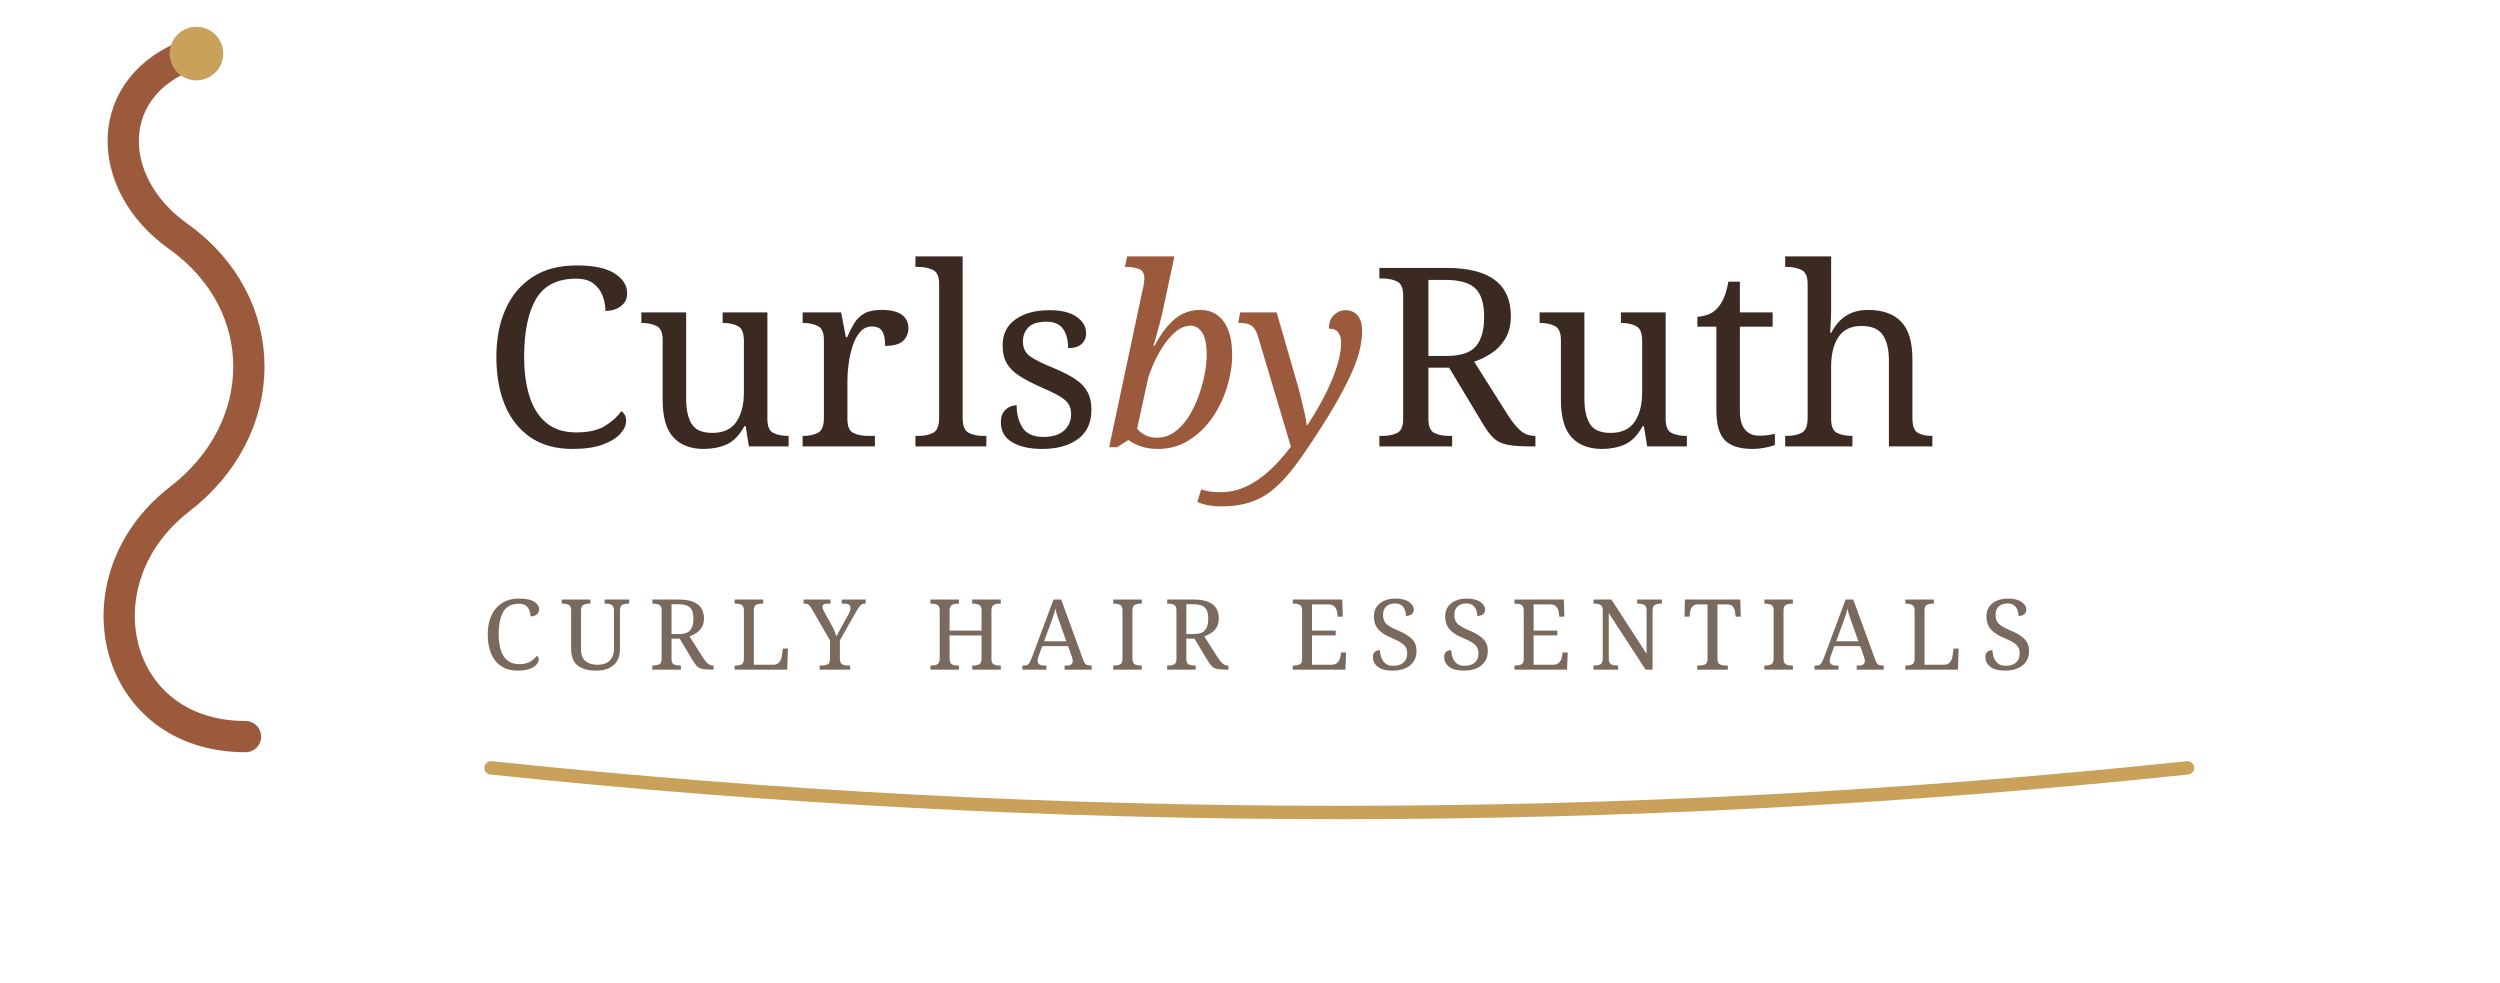
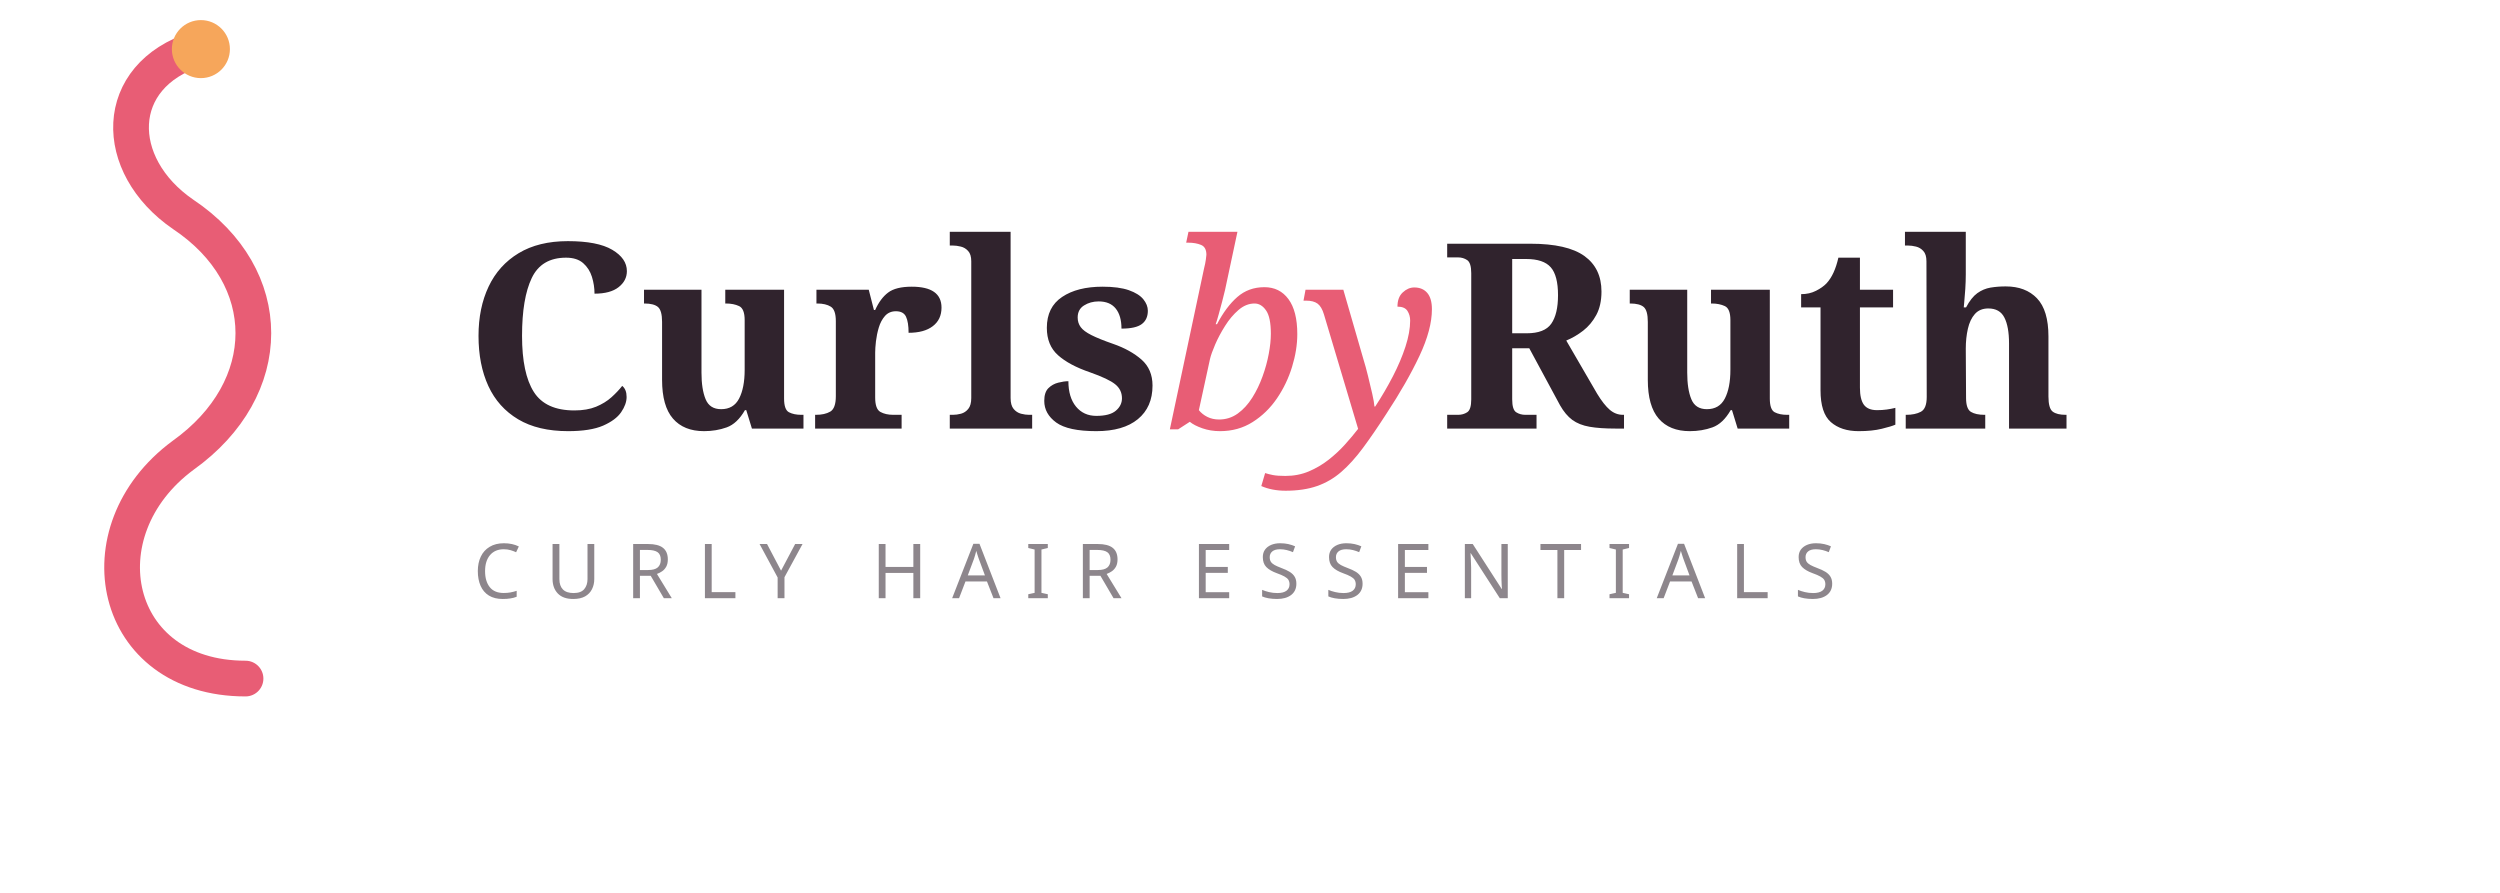
- <svg xmlns="http://www.w3.org/2000/svg" viewBox="0 0 560 220" width="560" height="220">
-   <defs>
-     <style>
-       .cr-word { font-family: 'Cormorant Garamond', 'Playfair Display', Georgia, serif; }
-     </style>
-   </defs>
-   <g fill="none" stroke="#9C5A3C" stroke-width="7" stroke-linecap="round">
-     <path d="M55 165              C 25 165, 17 130, 40 112              C 61 96, 61 68, 40 53              C 23 41, 23 19, 43 12" />
-     <circle cx="44" cy="12" r="6" fill="#C9A15A" stroke="none" />
+ <svg xmlns="http://www.w3.org/2000/svg" viewBox="0 0 560 200" width="560" height="200">
+   <g fill="none" stroke="#E85D75" stroke-width="8" stroke-linecap="round">
+     <path d="M55 152              C 25 152, 18 119, 41 102              C 62 87,  62 62,  41 48              C 25 37,  25 17,  44 11" />
  </g>
-   <text x="108" y="100" class="cr-word" font-size="56" fill="#3B2A22">
-     Curls<tspan fill="#9C5A3C" font-style="italic">by</tspan>Ruth
+   <circle cx="45" cy="11" r="6.5" fill="#F6A65B" />
+   <text x="104" y="96" font-family="Fraunces, Georgia, serif" font-size="58" font-weight="600" fill="#30232D">
+     Curls<tspan fill="#E85D75" font-style="italic" font-weight="400">by</tspan>Ruth
  </text>
-   <text x="108" y="150" class="cr-word" font-size="22" fill="#7A6A5E" letter-spacing="4">CURLY HAIR ESSENTIALS</text>
-   <path d="M110 172 Q 300 192, 490 172" fill="none" stroke="#C9A15A" stroke-width="3" stroke-linecap="round" />
+   <text x="106" y="134" font-family="'DM Sans', system-ui, sans-serif" font-size="17" font-weight="500" fill="#30232D" opacity=".55" letter-spacing="5.5">CURLY HAIR ESSENTIALS</text>
</svg>
